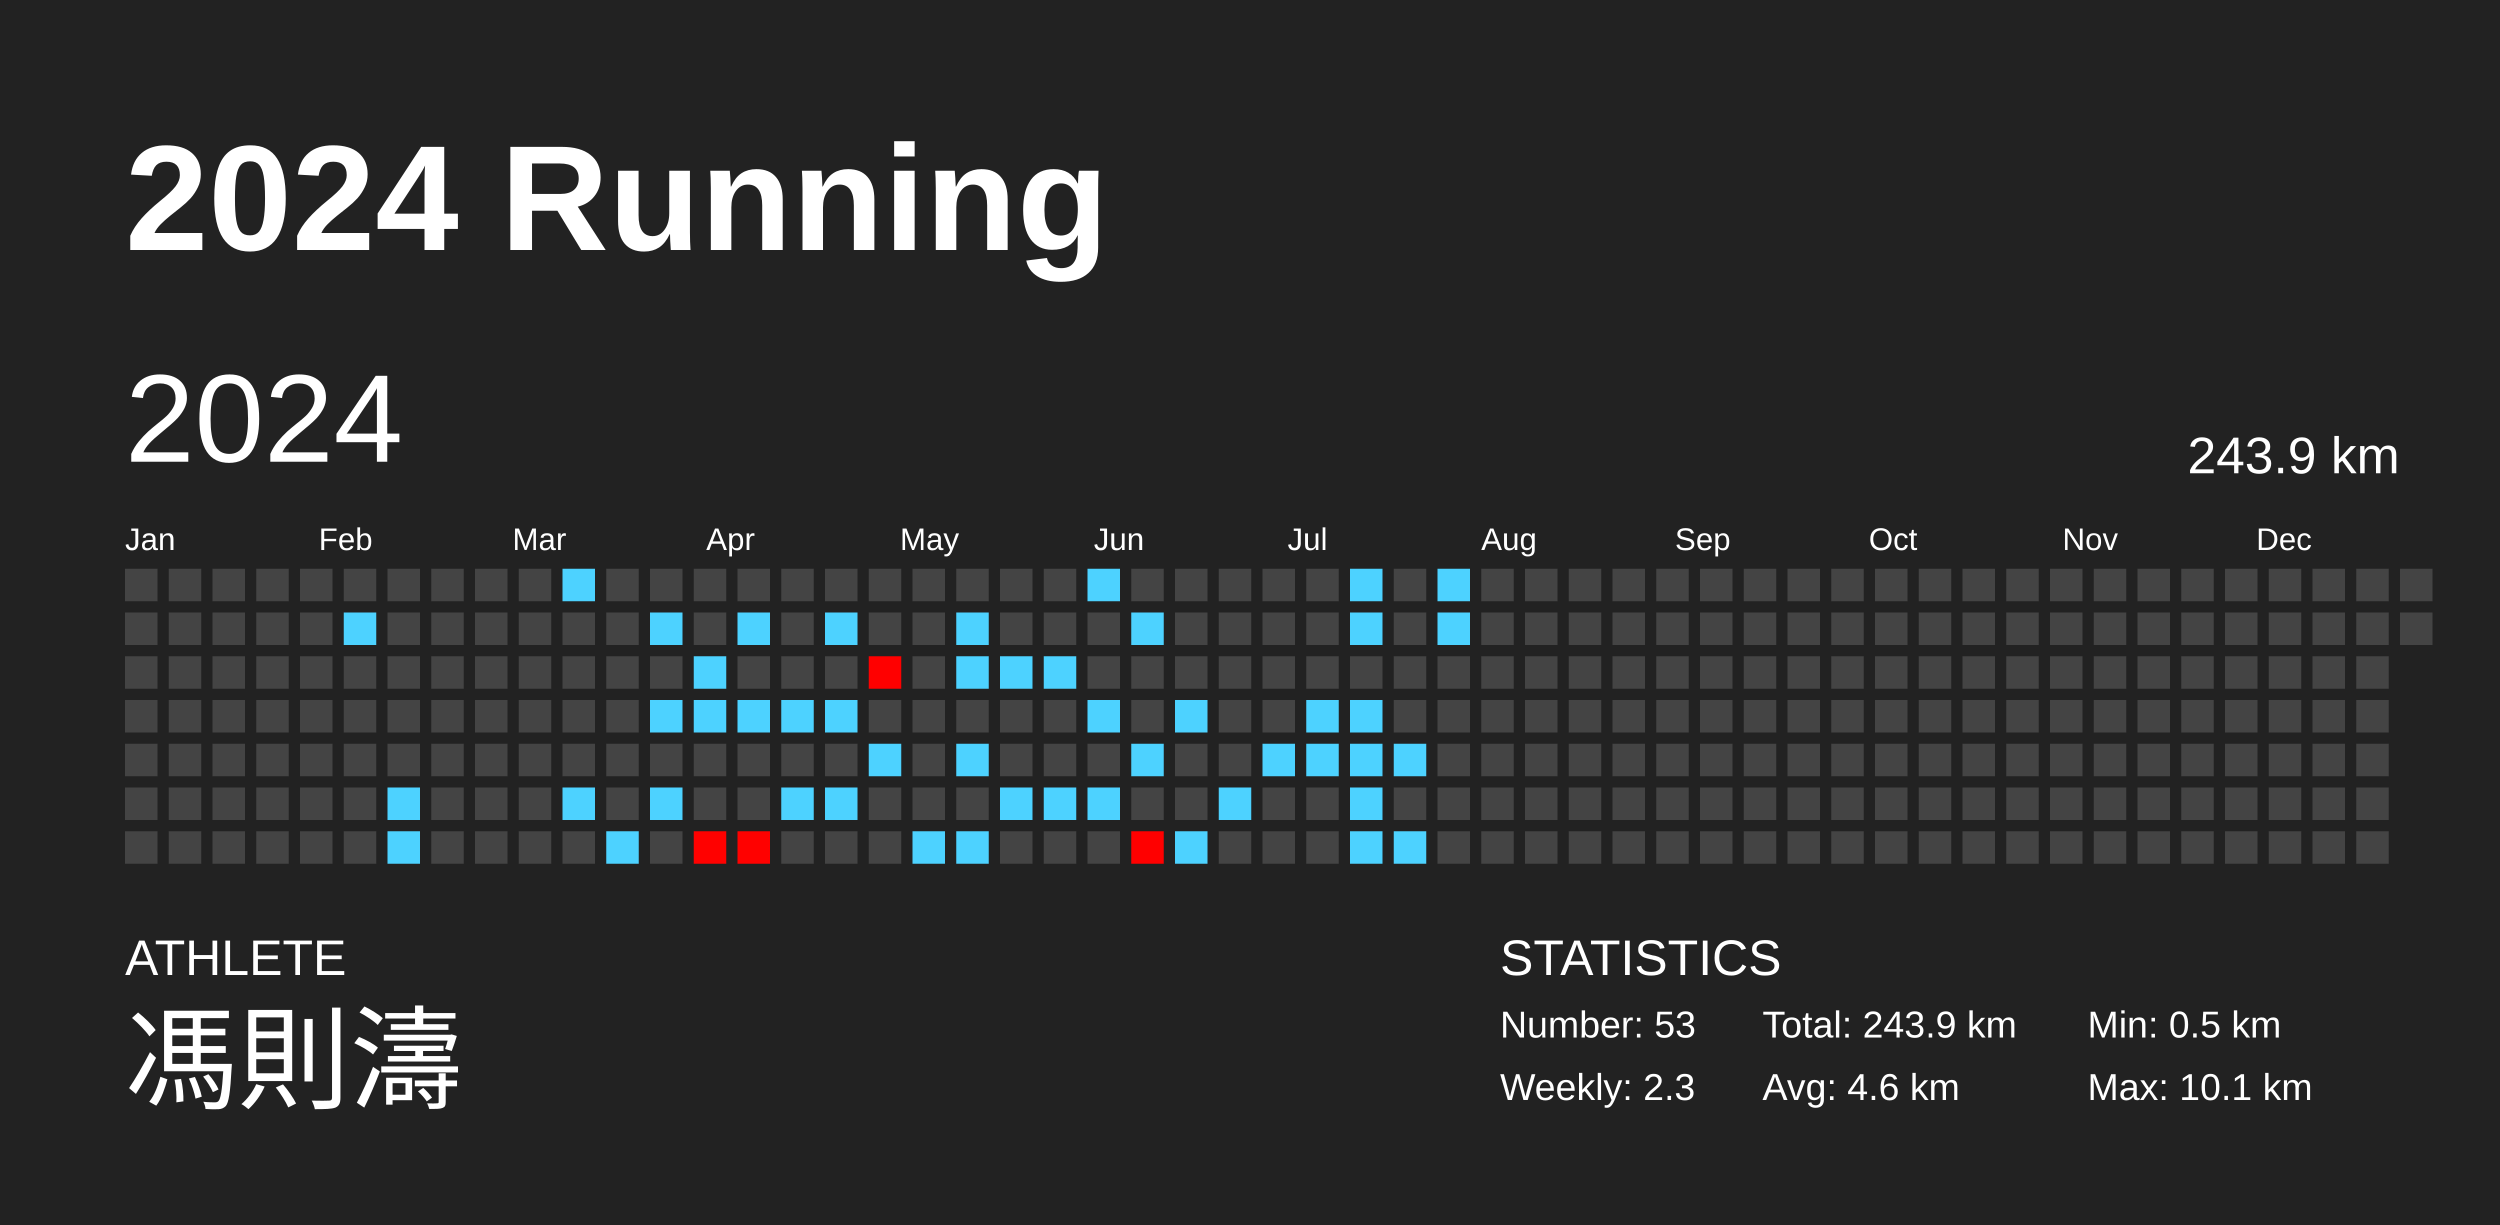
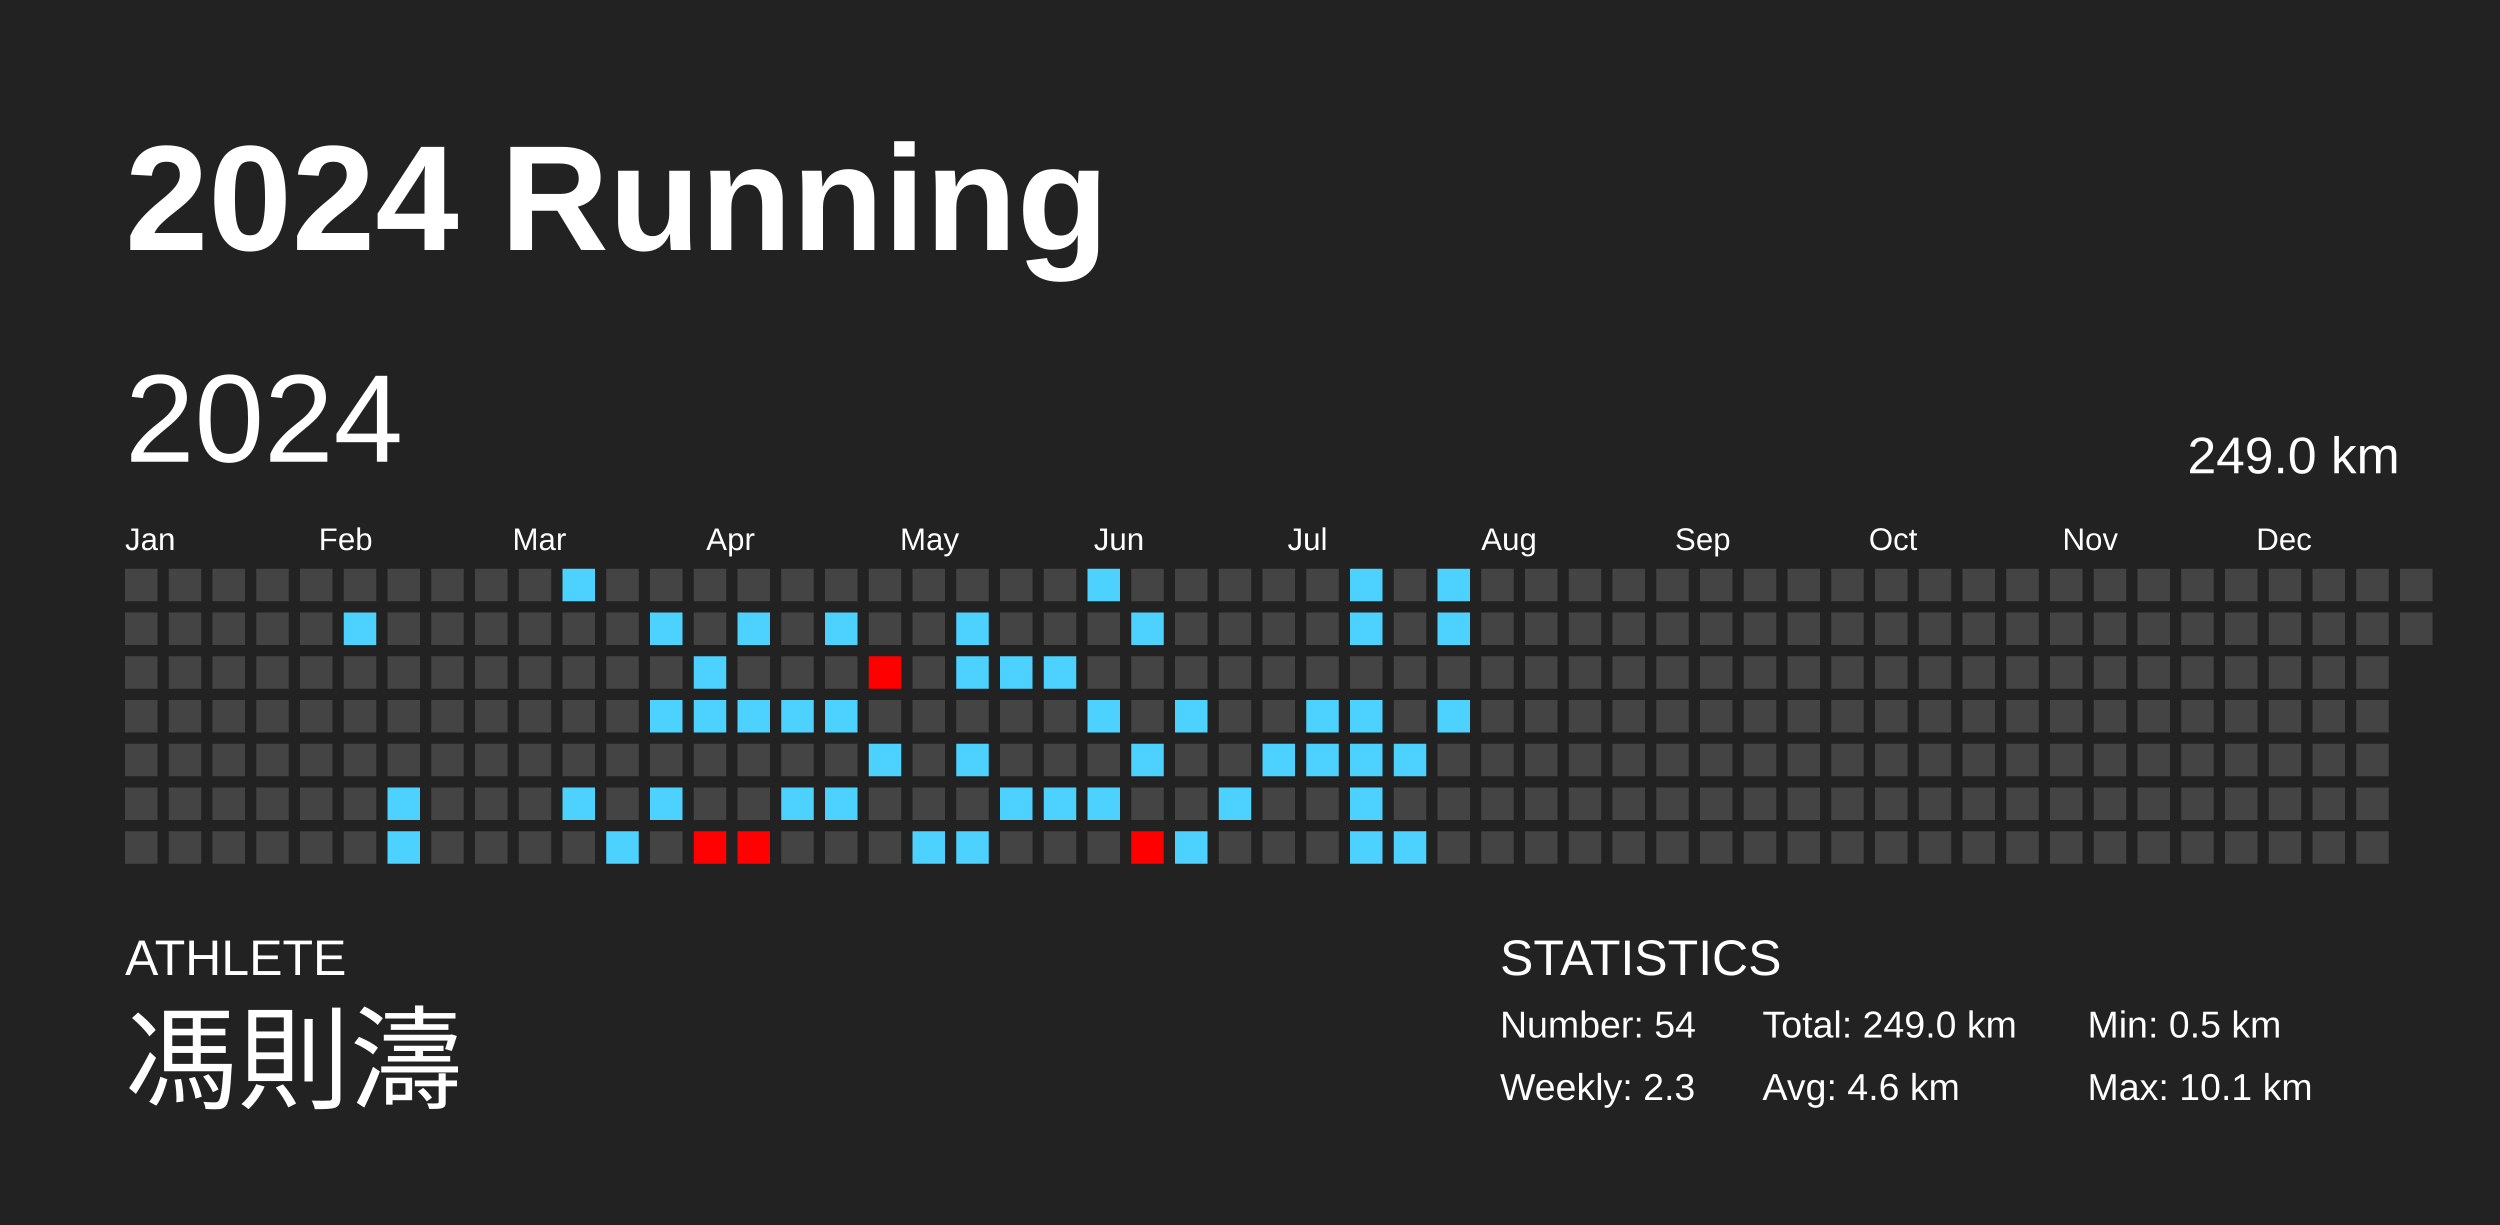
<svg xmlns="http://www.w3.org/2000/svg" baseProfile="full" height="98mm" version="1.1" viewBox="0,0,200,98" width="200mm">
  <defs />
  <rect fill="#222222" height="98" width="200" x="0" y="0" />
  <text fill="#FFFFFF" style="font-size:12px; font-family:Arial; font-weight:bold;" x="10" y="20">2024 Running</text>
  <text fill="#FFFFFF" style="font-size:4px; font-family:Arial" x="10" y="78">ATHLETE</text>
  <text fill="#FFFFFF" style="font-size:9px; font-family:Arial" x="10" y="88">馮則濤</text>
  <text fill="#FFFFFF" style="font-size:4px; font-family:Arial" x="120" y="78">STATISTICS</text>
-   <text fill="#FFFFFF" style="font-size:3px; font-family:Arial" x="120" y="83">Number: 53</text>
+   <text fill="#FFFFFF" style="font-size:3px; font-family:Arial" x="120" y="83">Number: 54</text>
  <text fill="#FFFFFF" style="font-size:3px; font-family:Arial" x="120" y="88">Weekly: 2.3</text>
-   <text fill="#FFFFFF" style="font-size:3px; font-family:Arial" x="141" y="83">Total: 243.9 km</text>
+   <text fill="#FFFFFF" style="font-size:3px; font-family:Arial" x="141" y="83">Total: 249.0 km</text>
  <text fill="#FFFFFF" style="font-size:3px; font-family:Arial" x="141" y="88">Avg: 4.6 km</text>
  <text fill="#FFFFFF" style="font-size:3px; font-family:Arial" x="167" y="83">Min: 0.5 km</text>
  <text fill="#FFFFFF" style="font-size:3px; font-family:Arial" x="167" y="88">Max: 10.1 km</text>
  <text dominant-baseline="hanging" fill="#FFFFFF" style="font-size:10.0px; font-family:Arial;" x="10" y="30">2024</text>
-   <text dominant-baseline="hanging" fill="#FFFFFF" style="font-size:4.125px; font-family:Arial;" x="175" y="35">243.9 km</text>
+   <text dominant-baseline="hanging" fill="#FFFFFF" style="font-size:4.125px; font-family:Arial;" x="175" y="35">249.0 km</text>
  <text fill="#FFFFFF" style="font-size:2.5px; font-family:Arial" x="10.0" y="44">Jan</text>
  <text fill="#FFFFFF" style="font-size:2.5px; font-family:Arial" x="25.5" y="44">Feb</text>
  <text fill="#FFFFFF" style="font-size:2.5px; font-family:Arial" x="41.0" y="44">Mar</text>
  <text fill="#FFFFFF" style="font-size:2.5px; font-family:Arial" x="56.5" y="44">Apr</text>
  <text fill="#FFFFFF" style="font-size:2.5px; font-family:Arial" x="72.0" y="44">May</text>
  <text fill="#FFFFFF" style="font-size:2.5px; font-family:Arial" x="87.5" y="44">Jun</text>
  <text fill="#FFFFFF" style="font-size:2.5px; font-family:Arial" x="103.0" y="44">Jul</text>
  <text fill="#FFFFFF" style="font-size:2.5px; font-family:Arial" x="118.5" y="44">Aug</text>
  <text fill="#FFFFFF" style="font-size:2.5px; font-family:Arial" x="134.0" y="44">Sep</text>
  <text fill="#FFFFFF" style="font-size:2.5px; font-family:Arial" x="149.5" y="44">Oct</text>
  <text fill="#FFFFFF" style="font-size:2.5px; font-family:Arial" x="165.0" y="44">Nov</text>
  <text fill="#FFFFFF" style="font-size:2.5px; font-family:Arial" x="180.5" y="44">Dec</text>
  <rect fill="#444444" height="2.6" width="2.6" x="10.0" y="45.5" />
  <rect fill="#444444" height="2.6" width="2.6" x="10.0" y="49.0" />
  <rect fill="#444444" height="2.6" width="2.6" x="10.0" y="52.5" />
  <rect fill="#444444" height="2.6" width="2.6" x="10.0" y="56.0" />
  <rect fill="#444444" height="2.6" width="2.6" x="10.0" y="59.5" />
  <rect fill="#444444" height="2.6" width="2.6" x="10.0" y="63.0" />
  <rect fill="#444444" height="2.6" width="2.6" x="10.0" y="66.5" />
  <rect fill="#444444" height="2.6" width="2.6" x="13.5" y="45.5" />
  <rect fill="#444444" height="2.6" width="2.6" x="13.5" y="49.0" />
  <rect fill="#444444" height="2.6" width="2.6" x="13.5" y="52.5" />
  <rect fill="#444444" height="2.6" width="2.6" x="13.5" y="56.0" />
  <rect fill="#444444" height="2.6" width="2.6" x="13.5" y="59.5" />
  <rect fill="#444444" height="2.6" width="2.6" x="13.5" y="63.0" />
  <rect fill="#444444" height="2.6" width="2.6" x="13.5" y="66.5" />
  <rect fill="#444444" height="2.6" width="2.6" x="17.0" y="45.5" />
  <rect fill="#444444" height="2.6" width="2.6" x="17.0" y="49.0" />
  <rect fill="#444444" height="2.6" width="2.6" x="17.0" y="52.5" />
  <rect fill="#444444" height="2.6" width="2.6" x="17.0" y="56.0" />
  <rect fill="#444444" height="2.6" width="2.6" x="17.0" y="59.5" />
  <rect fill="#444444" height="2.6" width="2.6" x="17.0" y="63.0" />
  <rect fill="#444444" height="2.6" width="2.6" x="17.0" y="66.5" />
  <rect fill="#444444" height="2.6" width="2.6" x="20.5" y="45.5" />
  <rect fill="#444444" height="2.6" width="2.6" x="20.5" y="49.0" />
  <rect fill="#444444" height="2.6" width="2.6" x="20.5" y="52.5" />
  <rect fill="#444444" height="2.6" width="2.6" x="20.5" y="56.0" />
  <rect fill="#444444" height="2.6" width="2.6" x="20.5" y="59.5" />
  <rect fill="#444444" height="2.6" width="2.6" x="20.5" y="63.0" />
  <rect fill="#444444" height="2.6" width="2.6" x="20.5" y="66.5" />
  <rect fill="#444444" height="2.6" width="2.6" x="24.0" y="45.5" />
  <rect fill="#444444" height="2.6" width="2.6" x="24.0" y="49.0" />
  <rect fill="#444444" height="2.6" width="2.6" x="24.0" y="52.5" />
  <rect fill="#444444" height="2.6" width="2.6" x="24.0" y="56.0" />
  <rect fill="#444444" height="2.6" width="2.6" x="24.0" y="59.5" />
  <rect fill="#444444" height="2.6" width="2.6" x="24.0" y="63.0" />
  <rect fill="#444444" height="2.6" width="2.6" x="24.0" y="66.5" />
  <rect fill="#444444" height="2.6" width="2.6" x="27.5" y="45.5" />
  <rect fill="#4dd2ff" height="2.6" width="2.6" x="27.5" y="49.0" />
  <rect fill="#444444" height="2.6" width="2.6" x="27.5" y="52.5" />
  <rect fill="#444444" height="2.6" width="2.6" x="27.5" y="56.0" />
  <rect fill="#444444" height="2.6" width="2.6" x="27.5" y="59.5" />
  <rect fill="#444444" height="2.6" width="2.6" x="27.5" y="63.0" />
  <rect fill="#444444" height="2.6" width="2.6" x="27.5" y="66.5" />
  <rect fill="#444444" height="2.6" width="2.6" x="31.0" y="45.5" />
  <rect fill="#444444" height="2.6" width="2.6" x="31.0" y="49.0" />
  <rect fill="#444444" height="2.6" width="2.6" x="31.0" y="52.5" />
  <rect fill="#444444" height="2.6" width="2.6" x="31.0" y="56.0" />
  <rect fill="#444444" height="2.6" width="2.6" x="31.0" y="59.5" />
  <rect fill="#4dd2ff" height="2.6" width="2.6" x="31.0" y="63.0" />
  <rect fill="#4dd2ff" height="2.6" width="2.6" x="31.0" y="66.5" />
  <rect fill="#444444" height="2.6" width="2.6" x="34.5" y="45.5" />
  <rect fill="#444444" height="2.6" width="2.6" x="34.5" y="49.0" />
  <rect fill="#444444" height="2.6" width="2.6" x="34.5" y="52.5" />
  <rect fill="#444444" height="2.6" width="2.6" x="34.5" y="56.0" />
  <rect fill="#444444" height="2.6" width="2.6" x="34.5" y="59.5" />
  <rect fill="#444444" height="2.6" width="2.6" x="34.5" y="63.0" />
  <rect fill="#444444" height="2.6" width="2.6" x="34.5" y="66.5" />
  <rect fill="#444444" height="2.6" width="2.6" x="38.0" y="45.5" />
  <rect fill="#444444" height="2.6" width="2.6" x="38.0" y="49.0" />
  <rect fill="#444444" height="2.6" width="2.6" x="38.0" y="52.5" />
  <rect fill="#444444" height="2.6" width="2.6" x="38.0" y="56.0" />
  <rect fill="#444444" height="2.6" width="2.6" x="38.0" y="59.5" />
  <rect fill="#444444" height="2.6" width="2.6" x="38.0" y="63.0" />
  <rect fill="#444444" height="2.6" width="2.6" x="38.0" y="66.5" />
  <rect fill="#444444" height="2.6" width="2.6" x="41.5" y="45.5" />
  <rect fill="#444444" height="2.6" width="2.6" x="41.5" y="49.0" />
  <rect fill="#444444" height="2.6" width="2.6" x="41.5" y="52.5" />
  <rect fill="#444444" height="2.6" width="2.6" x="41.5" y="56.0" />
  <rect fill="#444444" height="2.6" width="2.6" x="41.5" y="59.5" />
  <rect fill="#444444" height="2.6" width="2.6" x="41.5" y="63.0" />
  <rect fill="#444444" height="2.6" width="2.6" x="41.5" y="66.5" />
  <rect fill="#4dd2ff" height="2.6" width="2.6" x="45.0" y="45.5" />
  <rect fill="#444444" height="2.6" width="2.6" x="45.0" y="49.0" />
  <rect fill="#444444" height="2.6" width="2.6" x="45.0" y="52.5" />
  <rect fill="#444444" height="2.6" width="2.6" x="45.0" y="56.0" />
  <rect fill="#444444" height="2.6" width="2.6" x="45.0" y="59.5" />
  <rect fill="#4dd2ff" height="2.6" width="2.6" x="45.0" y="63.0" />
  <rect fill="#444444" height="2.6" width="2.6" x="45.0" y="66.5" />
  <rect fill="#444444" height="2.6" width="2.6" x="48.5" y="45.5" />
  <rect fill="#444444" height="2.6" width="2.6" x="48.5" y="49.0" />
  <rect fill="#444444" height="2.6" width="2.6" x="48.5" y="52.5" />
  <rect fill="#444444" height="2.6" width="2.6" x="48.5" y="56.0" />
  <rect fill="#444444" height="2.6" width="2.6" x="48.5" y="59.5" />
  <rect fill="#444444" height="2.6" width="2.6" x="48.5" y="63.0" />
  <rect fill="#4dd2ff" height="2.6" width="2.6" x="48.5" y="66.5" />
  <rect fill="#444444" height="2.6" width="2.6" x="52.0" y="45.5" />
  <rect fill="#4dd2ff" height="2.6" width="2.6" x="52.0" y="49.0" />
  <rect fill="#444444" height="2.6" width="2.6" x="52.0" y="52.5" />
  <rect fill="#4dd2ff" height="2.6" width="2.6" x="52.0" y="56.0" />
  <rect fill="#444444" height="2.6" width="2.6" x="52.0" y="59.5" />
  <rect fill="#4dd2ff" height="2.6" width="2.6" x="52.0" y="63.0" />
  <rect fill="#444444" height="2.6" width="2.6" x="52.0" y="66.5" />
  <rect fill="#444444" height="2.6" width="2.6" x="55.5" y="45.5" />
  <rect fill="#444444" height="2.6" width="2.6" x="55.5" y="49.0" />
  <rect fill="#4dd2ff" height="2.6" width="2.6" x="55.5" y="52.5" />
  <rect fill="#4dd2ff" height="2.6" width="2.6" x="55.5" y="56.0" />
  <rect fill="#444444" height="2.6" width="2.6" x="55.5" y="59.5" />
  <rect fill="#444444" height="2.6" width="2.6" x="55.5" y="63.0" />
  <rect fill="#ff0100" height="2.6" width="2.6" x="55.5" y="66.5" />
  <rect fill="#444444" height="2.6" width="2.6" x="59.0" y="45.5" />
  <rect fill="#4dd2ff" height="2.6" width="2.6" x="59.0" y="49.0" />
  <rect fill="#444444" height="2.6" width="2.6" x="59.0" y="52.5" />
  <rect fill="#4dd2ff" height="2.6" width="2.6" x="59.0" y="56.0" />
  <rect fill="#444444" height="2.6" width="2.6" x="59.0" y="59.5" />
  <rect fill="#444444" height="2.6" width="2.6" x="59.0" y="63.0" />
  <rect fill="#ff0100" height="2.6" width="2.6" x="59.0" y="66.5" />
  <rect fill="#444444" height="2.6" width="2.6" x="62.5" y="45.5" />
  <rect fill="#444444" height="2.6" width="2.6" x="62.5" y="49.0" />
  <rect fill="#444444" height="2.6" width="2.6" x="62.5" y="52.5" />
  <rect fill="#4dd2ff" height="2.6" width="2.6" x="62.5" y="56.0" />
  <rect fill="#444444" height="2.6" width="2.6" x="62.5" y="59.5" />
  <rect fill="#4dd2ff" height="2.6" width="2.6" x="62.5" y="63.0" />
  <rect fill="#444444" height="2.6" width="2.6" x="62.5" y="66.5" />
  <rect fill="#444444" height="2.6" width="2.6" x="66.0" y="45.5" />
  <rect fill="#4dd2ff" height="2.6" width="2.6" x="66.0" y="49.0" />
  <rect fill="#444444" height="2.6" width="2.6" x="66.0" y="52.5" />
  <rect fill="#4dd2ff" height="2.6" width="2.6" x="66.0" y="56.0" />
  <rect fill="#444444" height="2.6" width="2.6" x="66.0" y="59.5" />
  <rect fill="#4dd2ff" height="2.6" width="2.6" x="66.0" y="63.0" />
  <rect fill="#444444" height="2.6" width="2.6" x="66.0" y="66.5" />
  <rect fill="#444444" height="2.6" width="2.6" x="69.5" y="45.5" />
  <rect fill="#444444" height="2.6" width="2.6" x="69.5" y="49.0" />
  <rect fill="#ff0000" height="2.6" width="2.6" x="69.5" y="52.5" />
  <rect fill="#444444" height="2.6" width="2.6" x="69.5" y="56.0" />
  <rect fill="#4dd2ff" height="2.6" width="2.6" x="69.5" y="59.5" />
  <rect fill="#444444" height="2.6" width="2.6" x="69.5" y="63.0" />
  <rect fill="#444444" height="2.6" width="2.6" x="69.5" y="66.5" />
  <rect fill="#444444" height="2.6" width="2.6" x="73.0" y="45.5" />
  <rect fill="#444444" height="2.6" width="2.6" x="73.0" y="49.0" />
  <rect fill="#444444" height="2.6" width="2.6" x="73.0" y="52.5" />
  <rect fill="#444444" height="2.6" width="2.6" x="73.0" y="56.0" />
  <rect fill="#444444" height="2.6" width="2.6" x="73.0" y="59.5" />
  <rect fill="#444444" height="2.6" width="2.6" x="73.0" y="63.0" />
  <rect fill="#4dd2ff" height="2.6" width="2.6" x="73.0" y="66.5" />
  <rect fill="#444444" height="2.6" width="2.6" x="76.5" y="45.5" />
  <rect fill="#4dd2ff" height="2.6" width="2.6" x="76.5" y="49.0" />
  <rect fill="#4dd2ff" height="2.6" width="2.6" x="76.5" y="52.5" />
  <rect fill="#444444" height="2.6" width="2.6" x="76.5" y="56.0" />
  <rect fill="#4dd2ff" height="2.6" width="2.6" x="76.5" y="59.5" />
  <rect fill="#444444" height="2.6" width="2.6" x="76.5" y="63.0" />
  <rect fill="#4dd2ff" height="2.6" width="2.6" x="76.5" y="66.5" />
  <rect fill="#444444" height="2.6" width="2.6" x="80.0" y="45.5" />
  <rect fill="#444444" height="2.6" width="2.6" x="80.0" y="49.0" />
  <rect fill="#4dd2ff" height="2.6" width="2.6" x="80.0" y="52.5" />
  <rect fill="#444444" height="2.6" width="2.6" x="80.0" y="56.0" />
  <rect fill="#444444" height="2.6" width="2.6" x="80.0" y="59.5" />
  <rect fill="#4dd2ff" height="2.6" width="2.6" x="80.0" y="63.0" />
  <rect fill="#444444" height="2.6" width="2.6" x="80.0" y="66.5" />
  <rect fill="#444444" height="2.6" width="2.6" x="83.5" y="45.5" />
  <rect fill="#444444" height="2.6" width="2.6" x="83.5" y="49.0" />
  <rect fill="#4dd2ff" height="2.6" width="2.6" x="83.5" y="52.5" />
  <rect fill="#444444" height="2.6" width="2.6" x="83.5" y="56.0" />
  <rect fill="#444444" height="2.6" width="2.6" x="83.5" y="59.5" />
  <rect fill="#4dd2ff" height="2.6" width="2.6" x="83.5" y="63.0" />
  <rect fill="#444444" height="2.6" width="2.6" x="83.5" y="66.5" />
  <rect fill="#4dd2ff" height="2.6" width="2.6" x="87.0" y="45.5" />
  <rect fill="#444444" height="2.6" width="2.6" x="87.0" y="49.0" />
  <rect fill="#444444" height="2.6" width="2.6" x="87.0" y="52.5" />
  <rect fill="#4dd2ff" height="2.6" width="2.6" x="87.0" y="56.0" />
  <rect fill="#444444" height="2.6" width="2.6" x="87.0" y="59.5" />
  <rect fill="#4dd2ff" height="2.6" width="2.6" x="87.0" y="63.0" />
  <rect fill="#444444" height="2.6" width="2.6" x="87.0" y="66.5" />
  <rect fill="#444444" height="2.6" width="2.6" x="90.5" y="45.5" />
  <rect fill="#4dd2ff" height="2.6" width="2.6" x="90.5" y="49.0" />
  <rect fill="#444444" height="2.6" width="2.6" x="90.5" y="52.5" />
  <rect fill="#444444" height="2.6" width="2.6" x="90.5" y="56.0" />
  <rect fill="#4dd2ff" height="2.6" width="2.6" x="90.5" y="59.5" />
  <rect fill="#444444" height="2.6" width="2.6" x="90.5" y="63.0" />
  <rect fill="#ff0000" height="2.6" width="2.6" x="90.5" y="66.5" />
  <rect fill="#444444" height="2.6" width="2.6" x="94.0" y="45.5" />
  <rect fill="#444444" height="2.6" width="2.6" x="94.0" y="49.0" />
  <rect fill="#444444" height="2.6" width="2.6" x="94.0" y="52.5" />
  <rect fill="#4dd2ff" height="2.6" width="2.6" x="94.0" y="56.0" />
  <rect fill="#444444" height="2.6" width="2.6" x="94.0" y="59.5" />
  <rect fill="#444444" height="2.6" width="2.6" x="94.0" y="63.0" />
  <rect fill="#4dd2ff" height="2.6" width="2.6" x="94.0" y="66.5" />
  <rect fill="#444444" height="2.6" width="2.6" x="97.5" y="45.5" />
  <rect fill="#444444" height="2.6" width="2.6" x="97.5" y="49.0" />
  <rect fill="#444444" height="2.6" width="2.6" x="97.5" y="52.5" />
  <rect fill="#444444" height="2.6" width="2.6" x="97.5" y="56.0" />
  <rect fill="#444444" height="2.6" width="2.6" x="97.5" y="59.5" />
  <rect fill="#4dd2ff" height="2.6" width="2.6" x="97.5" y="63.0" />
  <rect fill="#444444" height="2.6" width="2.6" x="97.5" y="66.5" />
  <rect fill="#444444" height="2.6" width="2.6" x="101.0" y="45.5" />
  <rect fill="#444444" height="2.6" width="2.6" x="101.0" y="49.0" />
  <rect fill="#444444" height="2.6" width="2.6" x="101.0" y="52.5" />
  <rect fill="#444444" height="2.6" width="2.6" x="101.0" y="56.0" />
  <rect fill="#4dd2ff" height="2.6" width="2.6" x="101.0" y="59.5" />
  <rect fill="#444444" height="2.6" width="2.6" x="101.0" y="63.0" />
  <rect fill="#444444" height="2.6" width="2.6" x="101.0" y="66.5" />
  <rect fill="#444444" height="2.6" width="2.6" x="104.5" y="45.5" />
  <rect fill="#444444" height="2.6" width="2.6" x="104.5" y="49.0" />
  <rect fill="#444444" height="2.6" width="2.6" x="104.5" y="52.5" />
  <rect fill="#4dd2ff" height="2.6" width="2.6" x="104.5" y="56.0" />
  <rect fill="#4dd2ff" height="2.6" width="2.6" x="104.5" y="59.5" />
  <rect fill="#444444" height="2.6" width="2.6" x="104.5" y="63.0" />
  <rect fill="#444444" height="2.6" width="2.6" x="104.5" y="66.5" />
  <rect fill="#4dd2ff" height="2.6" width="2.6" x="108.0" y="45.5" />
  <rect fill="#4dd2ff" height="2.6" width="2.6" x="108.0" y="49.0" />
  <rect fill="#444444" height="2.6" width="2.6" x="108.0" y="52.5" />
  <rect fill="#4dd2ff" height="2.6" width="2.6" x="108.0" y="56.0" />
  <rect fill="#4dd2ff" height="2.6" width="2.6" x="108.0" y="59.5" />
  <rect fill="#4dd2ff" height="2.6" width="2.6" x="108.0" y="63.0" />
  <rect fill="#4dd2ff" height="2.6" width="2.6" x="108.0" y="66.5" />
  <rect fill="#444444" height="2.6" width="2.6" x="111.5" y="45.5" />
  <rect fill="#444444" height="2.6" width="2.6" x="111.5" y="49.0" />
  <rect fill="#444444" height="2.6" width="2.6" x="111.5" y="52.5" />
  <rect fill="#444444" height="2.6" width="2.6" x="111.5" y="56.0" />
  <rect fill="#4dd2ff" height="2.6" width="2.6" x="111.5" y="59.5" />
  <rect fill="#444444" height="2.6" width="2.6" x="111.5" y="63.0" />
  <rect fill="#4dd2ff" height="2.6" width="2.6" x="111.5" y="66.5" />
  <rect fill="#4dd2ff" height="2.6" width="2.6" x="115.0" y="45.5" />
  <rect fill="#4dd2ff" height="2.6" width="2.6" x="115.0" y="49.0" />
  <rect fill="#444444" height="2.6" width="2.6" x="115.0" y="52.5" />
-   <rect fill="#444444" height="2.6" width="2.6" x="115.0" y="56.0" />
+   <rect fill="#4dd2ff" height="2.6" width="2.6" x="115.0" y="56.0" />
  <rect fill="#444444" height="2.6" width="2.6" x="115.0" y="59.5" />
  <rect fill="#444444" height="2.6" width="2.6" x="115.0" y="63.0" />
  <rect fill="#444444" height="2.6" width="2.6" x="115.0" y="66.5" />
  <rect fill="#444444" height="2.6" width="2.6" x="118.5" y="45.5" />
  <rect fill="#444444" height="2.6" width="2.6" x="118.5" y="49.0" />
  <rect fill="#444444" height="2.6" width="2.6" x="118.5" y="52.5" />
  <rect fill="#444444" height="2.6" width="2.6" x="118.5" y="56.0" />
  <rect fill="#444444" height="2.6" width="2.6" x="118.5" y="59.5" />
  <rect fill="#444444" height="2.6" width="2.6" x="118.5" y="63.0" />
  <rect fill="#444444" height="2.6" width="2.6" x="118.5" y="66.5" />
  <rect fill="#444444" height="2.6" width="2.6" x="122.0" y="45.5" />
  <rect fill="#444444" height="2.6" width="2.6" x="122.0" y="49.0" />
  <rect fill="#444444" height="2.6" width="2.6" x="122.0" y="52.5" />
  <rect fill="#444444" height="2.6" width="2.6" x="122.0" y="56.0" />
  <rect fill="#444444" height="2.6" width="2.6" x="122.0" y="59.5" />
  <rect fill="#444444" height="2.6" width="2.6" x="122.0" y="63.0" />
  <rect fill="#444444" height="2.6" width="2.6" x="122.0" y="66.5" />
  <rect fill="#444444" height="2.6" width="2.6" x="125.5" y="45.5" />
  <rect fill="#444444" height="2.6" width="2.6" x="125.5" y="49.0" />
  <rect fill="#444444" height="2.6" width="2.6" x="125.5" y="52.5" />
  <rect fill="#444444" height="2.6" width="2.6" x="125.5" y="56.0" />
  <rect fill="#444444" height="2.6" width="2.6" x="125.5" y="59.5" />
  <rect fill="#444444" height="2.6" width="2.6" x="125.5" y="63.0" />
  <rect fill="#444444" height="2.6" width="2.6" x="125.5" y="66.5" />
  <rect fill="#444444" height="2.6" width="2.6" x="129.0" y="45.5" />
  <rect fill="#444444" height="2.6" width="2.6" x="129.0" y="49.0" />
  <rect fill="#444444" height="2.6" width="2.6" x="129.0" y="52.5" />
  <rect fill="#444444" height="2.6" width="2.6" x="129.0" y="56.0" />
  <rect fill="#444444" height="2.6" width="2.6" x="129.0" y="59.5" />
  <rect fill="#444444" height="2.6" width="2.6" x="129.0" y="63.0" />
  <rect fill="#444444" height="2.6" width="2.6" x="129.0" y="66.5" />
  <rect fill="#444444" height="2.6" width="2.6" x="132.5" y="45.5" />
  <rect fill="#444444" height="2.6" width="2.6" x="132.5" y="49.0" />
  <rect fill="#444444" height="2.6" width="2.6" x="132.5" y="52.5" />
  <rect fill="#444444" height="2.6" width="2.6" x="132.5" y="56.0" />
  <rect fill="#444444" height="2.6" width="2.6" x="132.5" y="59.5" />
  <rect fill="#444444" height="2.6" width="2.6" x="132.5" y="63.0" />
  <rect fill="#444444" height="2.6" width="2.6" x="132.5" y="66.5" />
  <rect fill="#444444" height="2.6" width="2.6" x="136.0" y="45.5" />
  <rect fill="#444444" height="2.6" width="2.6" x="136.0" y="49.0" />
  <rect fill="#444444" height="2.6" width="2.6" x="136.0" y="52.5" />
  <rect fill="#444444" height="2.6" width="2.6" x="136.0" y="56.0" />
  <rect fill="#444444" height="2.6" width="2.6" x="136.0" y="59.5" />
  <rect fill="#444444" height="2.6" width="2.6" x="136.0" y="63.0" />
  <rect fill="#444444" height="2.6" width="2.6" x="136.0" y="66.5" />
  <rect fill="#444444" height="2.6" width="2.6" x="139.5" y="45.5" />
  <rect fill="#444444" height="2.6" width="2.6" x="139.5" y="49.0" />
  <rect fill="#444444" height="2.6" width="2.6" x="139.5" y="52.5" />
  <rect fill="#444444" height="2.6" width="2.6" x="139.5" y="56.0" />
  <rect fill="#444444" height="2.6" width="2.6" x="139.5" y="59.5" />
  <rect fill="#444444" height="2.6" width="2.6" x="139.5" y="63.0" />
  <rect fill="#444444" height="2.6" width="2.6" x="139.5" y="66.5" />
  <rect fill="#444444" height="2.6" width="2.6" x="143.0" y="45.5" />
  <rect fill="#444444" height="2.6" width="2.6" x="143.0" y="49.0" />
  <rect fill="#444444" height="2.6" width="2.6" x="143.0" y="52.5" />
  <rect fill="#444444" height="2.6" width="2.6" x="143.0" y="56.0" />
  <rect fill="#444444" height="2.6" width="2.6" x="143.0" y="59.5" />
  <rect fill="#444444" height="2.6" width="2.6" x="143.0" y="63.0" />
  <rect fill="#444444" height="2.6" width="2.6" x="143.0" y="66.5" />
  <rect fill="#444444" height="2.6" width="2.6" x="146.5" y="45.5" />
  <rect fill="#444444" height="2.6" width="2.6" x="146.5" y="49.0" />
  <rect fill="#444444" height="2.6" width="2.6" x="146.5" y="52.5" />
  <rect fill="#444444" height="2.6" width="2.6" x="146.5" y="56.0" />
  <rect fill="#444444" height="2.6" width="2.6" x="146.5" y="59.5" />
  <rect fill="#444444" height="2.6" width="2.6" x="146.5" y="63.0" />
  <rect fill="#444444" height="2.6" width="2.6" x="146.5" y="66.5" />
  <rect fill="#444444" height="2.6" width="2.6" x="150.0" y="45.5" />
  <rect fill="#444444" height="2.6" width="2.6" x="150.0" y="49.0" />
  <rect fill="#444444" height="2.6" width="2.6" x="150.0" y="52.5" />
  <rect fill="#444444" height="2.6" width="2.6" x="150.0" y="56.0" />
  <rect fill="#444444" height="2.6" width="2.6" x="150.0" y="59.5" />
  <rect fill="#444444" height="2.6" width="2.6" x="150.0" y="63.0" />
  <rect fill="#444444" height="2.6" width="2.6" x="150.0" y="66.5" />
  <rect fill="#444444" height="2.6" width="2.6" x="153.5" y="45.5" />
  <rect fill="#444444" height="2.6" width="2.6" x="153.5" y="49.0" />
  <rect fill="#444444" height="2.6" width="2.6" x="153.5" y="52.5" />
  <rect fill="#444444" height="2.6" width="2.6" x="153.5" y="56.0" />
  <rect fill="#444444" height="2.6" width="2.6" x="153.5" y="59.5" />
  <rect fill="#444444" height="2.6" width="2.6" x="153.5" y="63.0" />
  <rect fill="#444444" height="2.6" width="2.6" x="153.5" y="66.5" />
  <rect fill="#444444" height="2.6" width="2.6" x="157.0" y="45.5" />
  <rect fill="#444444" height="2.6" width="2.6" x="157.0" y="49.0" />
  <rect fill="#444444" height="2.6" width="2.6" x="157.0" y="52.5" />
  <rect fill="#444444" height="2.6" width="2.6" x="157.0" y="56.0" />
  <rect fill="#444444" height="2.6" width="2.6" x="157.0" y="59.5" />
  <rect fill="#444444" height="2.6" width="2.6" x="157.0" y="63.0" />
  <rect fill="#444444" height="2.6" width="2.6" x="157.0" y="66.5" />
  <rect fill="#444444" height="2.6" width="2.6" x="160.5" y="45.5" />
  <rect fill="#444444" height="2.6" width="2.6" x="160.5" y="49.0" />
  <rect fill="#444444" height="2.6" width="2.6" x="160.5" y="52.5" />
  <rect fill="#444444" height="2.6" width="2.6" x="160.5" y="56.0" />
  <rect fill="#444444" height="2.6" width="2.6" x="160.5" y="59.5" />
  <rect fill="#444444" height="2.6" width="2.6" x="160.5" y="63.0" />
  <rect fill="#444444" height="2.6" width="2.6" x="160.5" y="66.5" />
  <rect fill="#444444" height="2.6" width="2.6" x="164.0" y="45.5" />
  <rect fill="#444444" height="2.6" width="2.6" x="164.0" y="49.0" />
  <rect fill="#444444" height="2.6" width="2.6" x="164.0" y="52.5" />
  <rect fill="#444444" height="2.6" width="2.6" x="164.0" y="56.0" />
  <rect fill="#444444" height="2.6" width="2.6" x="164.0" y="59.5" />
  <rect fill="#444444" height="2.6" width="2.6" x="164.0" y="63.0" />
  <rect fill="#444444" height="2.6" width="2.6" x="164.0" y="66.5" />
  <rect fill="#444444" height="2.6" width="2.6" x="167.5" y="45.5" />
  <rect fill="#444444" height="2.6" width="2.6" x="167.5" y="49.0" />
  <rect fill="#444444" height="2.6" width="2.6" x="167.5" y="52.5" />
  <rect fill="#444444" height="2.6" width="2.6" x="167.5" y="56.0" />
  <rect fill="#444444" height="2.6" width="2.6" x="167.5" y="59.5" />
  <rect fill="#444444" height="2.6" width="2.6" x="167.5" y="63.0" />
  <rect fill="#444444" height="2.6" width="2.6" x="167.5" y="66.5" />
  <rect fill="#444444" height="2.6" width="2.6" x="171.0" y="45.5" />
  <rect fill="#444444" height="2.6" width="2.6" x="171.0" y="49.0" />
  <rect fill="#444444" height="2.6" width="2.6" x="171.0" y="52.5" />
  <rect fill="#444444" height="2.6" width="2.6" x="171.0" y="56.0" />
  <rect fill="#444444" height="2.6" width="2.6" x="171.0" y="59.5" />
  <rect fill="#444444" height="2.6" width="2.6" x="171.0" y="63.0" />
  <rect fill="#444444" height="2.6" width="2.6" x="171.0" y="66.5" />
  <rect fill="#444444" height="2.6" width="2.6" x="174.5" y="45.5" />
  <rect fill="#444444" height="2.6" width="2.6" x="174.5" y="49.0" />
  <rect fill="#444444" height="2.6" width="2.6" x="174.5" y="52.5" />
  <rect fill="#444444" height="2.6" width="2.6" x="174.5" y="56.0" />
  <rect fill="#444444" height="2.6" width="2.6" x="174.5" y="59.5" />
  <rect fill="#444444" height="2.6" width="2.6" x="174.5" y="63.0" />
  <rect fill="#444444" height="2.6" width="2.6" x="174.5" y="66.5" />
  <rect fill="#444444" height="2.6" width="2.6" x="178.0" y="45.5" />
  <rect fill="#444444" height="2.6" width="2.6" x="178.0" y="49.0" />
  <rect fill="#444444" height="2.6" width="2.6" x="178.0" y="52.5" />
  <rect fill="#444444" height="2.6" width="2.6" x="178.0" y="56.0" />
  <rect fill="#444444" height="2.6" width="2.6" x="178.0" y="59.5" />
  <rect fill="#444444" height="2.6" width="2.6" x="178.0" y="63.0" />
  <rect fill="#444444" height="2.6" width="2.6" x="178.0" y="66.5" />
  <rect fill="#444444" height="2.6" width="2.6" x="181.5" y="45.5" />
  <rect fill="#444444" height="2.6" width="2.6" x="181.5" y="49.0" />
  <rect fill="#444444" height="2.6" width="2.6" x="181.5" y="52.5" />
  <rect fill="#444444" height="2.6" width="2.6" x="181.5" y="56.0" />
  <rect fill="#444444" height="2.6" width="2.6" x="181.5" y="59.5" />
  <rect fill="#444444" height="2.6" width="2.6" x="181.5" y="63.0" />
  <rect fill="#444444" height="2.6" width="2.6" x="181.5" y="66.5" />
  <rect fill="#444444" height="2.6" width="2.6" x="185.0" y="45.5" />
  <rect fill="#444444" height="2.6" width="2.6" x="185.0" y="49.0" />
  <rect fill="#444444" height="2.6" width="2.6" x="185.0" y="52.5" />
  <rect fill="#444444" height="2.6" width="2.6" x="185.0" y="56.0" />
  <rect fill="#444444" height="2.6" width="2.6" x="185.0" y="59.5" />
  <rect fill="#444444" height="2.6" width="2.6" x="185.0" y="63.0" />
  <rect fill="#444444" height="2.6" width="2.6" x="185.0" y="66.5" />
  <rect fill="#444444" height="2.6" width="2.6" x="188.5" y="45.5" />
  <rect fill="#444444" height="2.6" width="2.6" x="188.5" y="49.0" />
  <rect fill="#444444" height="2.6" width="2.6" x="188.5" y="52.5" />
  <rect fill="#444444" height="2.6" width="2.6" x="188.5" y="56.0" />
  <rect fill="#444444" height="2.6" width="2.6" x="188.5" y="59.5" />
  <rect fill="#444444" height="2.6" width="2.6" x="188.5" y="63.0" />
  <rect fill="#444444" height="2.6" width="2.6" x="188.5" y="66.5" />
  <rect fill="#444444" height="2.6" width="2.6" x="192.0" y="45.5" />
  <rect fill="#444444" height="2.6" width="2.6" x="192.0" y="49.0" />
</svg>
